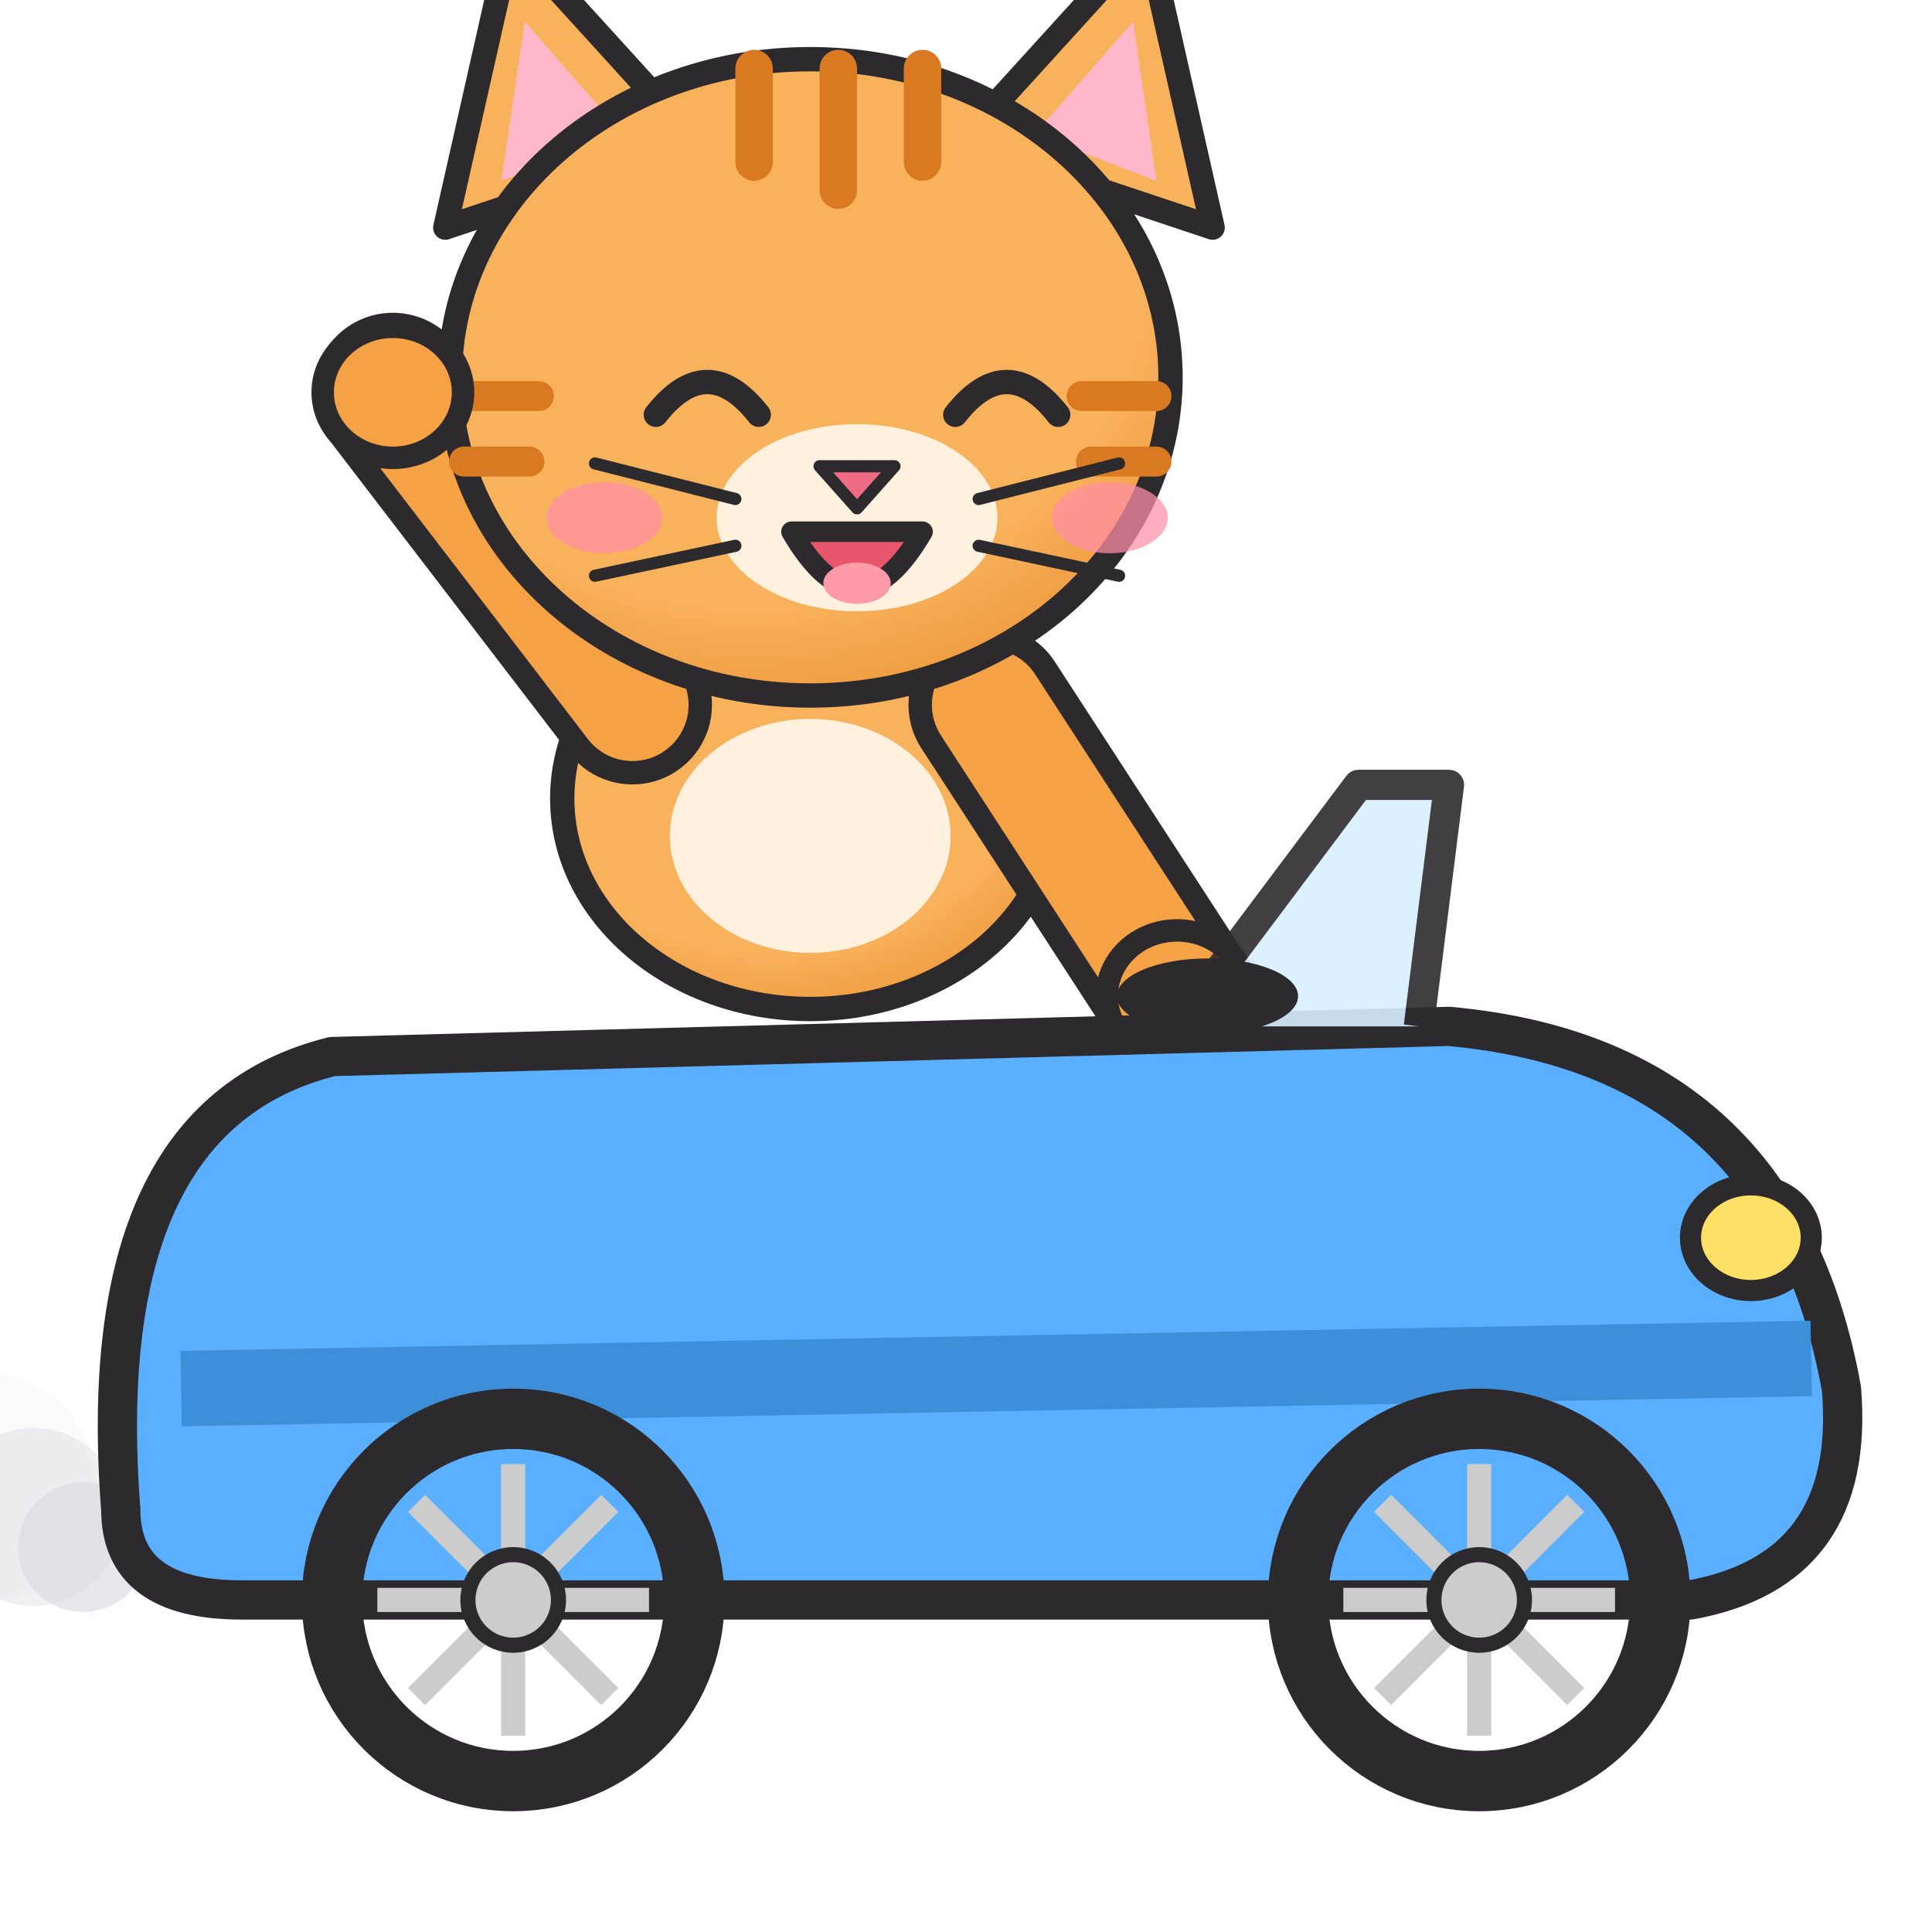
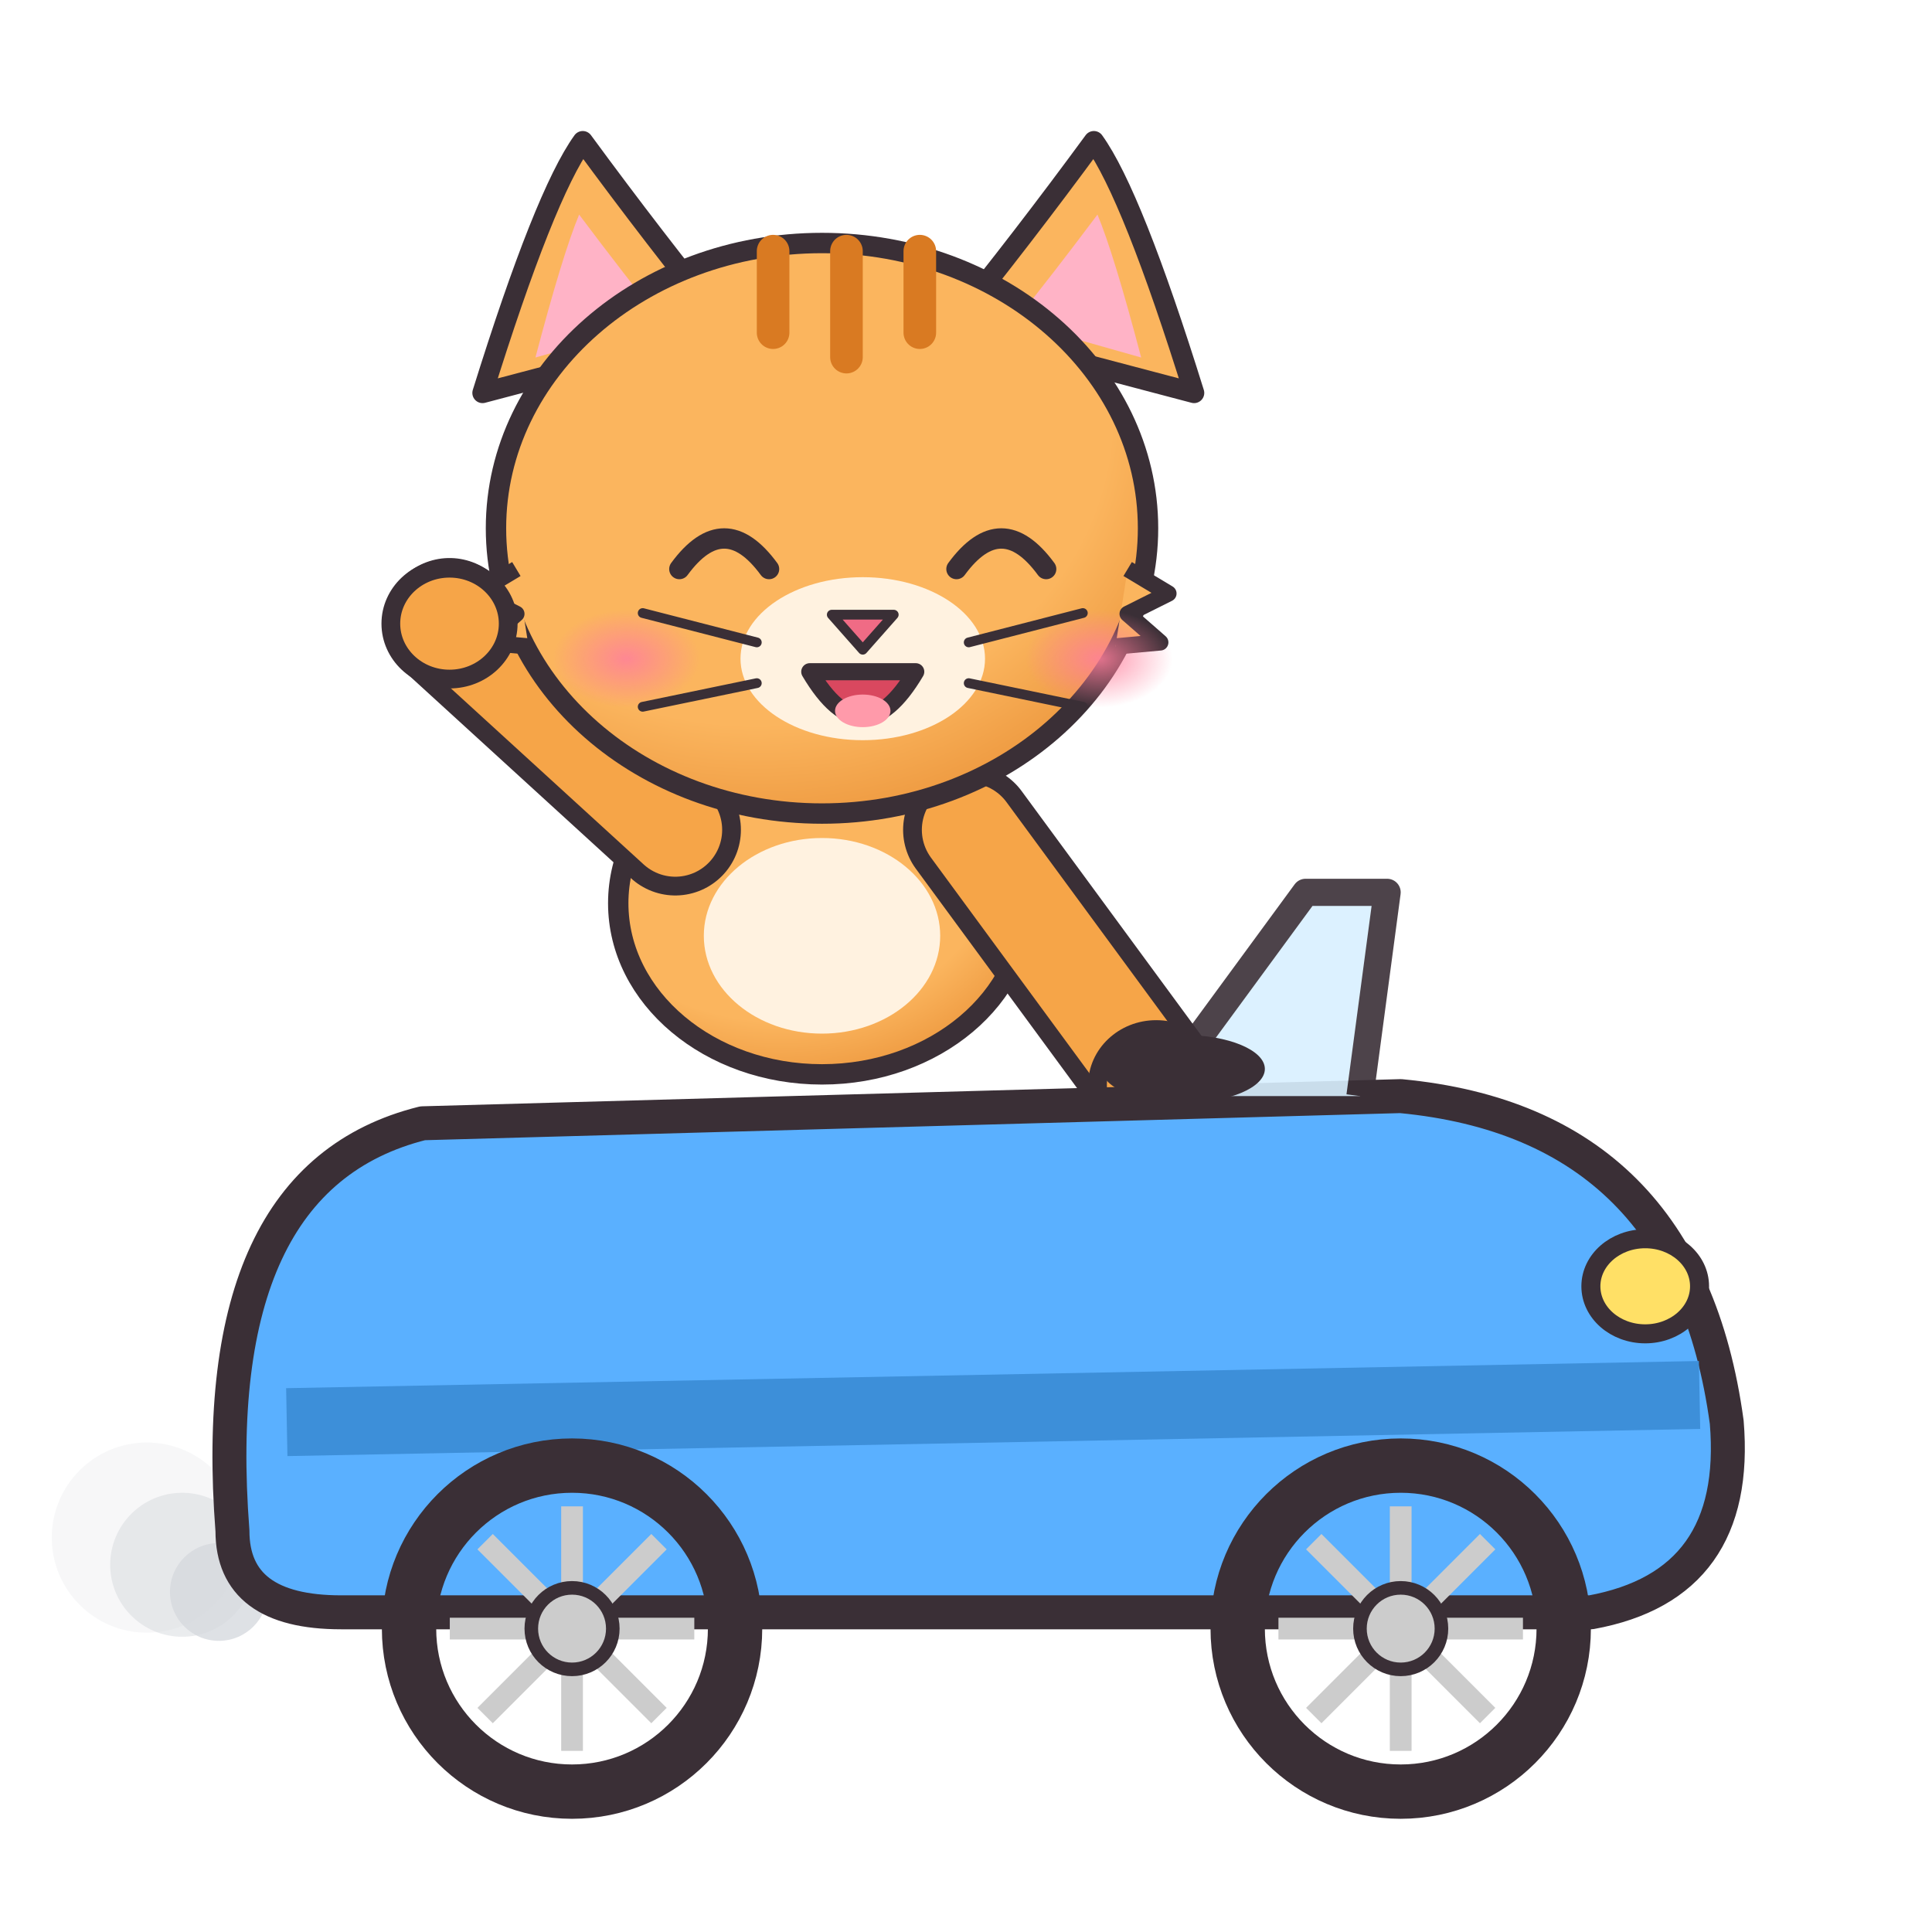
<svg xmlns="http://www.w3.org/2000/svg" viewBox="0 0 128 128" width="128" height="128">
  <defs>
-     <radialGradient id="furcatrideCar1" cx="42%" cy="32%" r="75%">
-       <stop offset="0" stop-color="#f9b25c" />
-       <stop offset="0.72" stop-color="#f9b25c" />
-       <stop offset="1" stop-color="#ec9537" />
+     <radialGradient id="fur" cx="40%" cy="30%" r="78%">
+       <stop offset="0" stop-color="#fbb55e" />
+       <stop offset="0.7" stop-color="#fbb55e" />
+       <stop offset="1" stop-color="#ea9238" />
+     </radialGradient>
+     <radialGradient id="pupil" cx="38%" cy="32%" r="75%">
+       <stop offset="0" stop-color="#6a5c6e" />
+       <stop offset="0.55" stop-color="#2a2129" />
+       <stop offset="1" stop-color="#140f14" />
+     </radialGradient>
+     <radialGradient id="blush">
+       <stop offset="0" stop-color="#ff7f9c" stop-opacity=".85" />
+       <stop offset="1" stop-color="#ff7f9c" stop-opacity="0" />
+     </radialGradient>
+     <radialGradient id="hot">
+       <stop offset="0" stop-color="#ff4d4d" stop-opacity=".9" />
+       <stop offset="1" stop-color="#ff4d4d" stop-opacity="0" />
+     </radialGradient>
+     <radialGradient id="shadow">
+       <stop offset="0" stop-color="#000" stop-opacity=".26" />
+       <stop offset="1" stop-color="#000" stop-opacity="0" />
    </radialGradient>
  </defs>
-   <ellipse cx="5.5" cy="102.5" rx="4.3" ry="4.3" fill="#d6d9de" opacity="0.6" />
-   <ellipse cx="2.2" cy="100.5" rx="5.9" ry="5.9" fill="#d6d9de" opacity="0.4" />
-   <ellipse cx="-1.2" cy="98.5" rx="7.6" ry="7.6" fill="#d6d9de" opacity="0.1" />
-   <g transform="translate(14 -6) scale(0.62) rotate(0 64 122)">
-     <ellipse cx="64" cy="95" rx="26.5" ry="22.5" fill="url(#furcatrideCar1)" stroke="#2d2a2e" stroke-width="2.6" />
-     <ellipse cx="64" cy="99" rx="15" ry="12.5" fill="#fff1de" />
-     <line x1="45" y1="85" x2="19.4" y2="51.6" stroke-linecap="round" stroke="#2d2a2e" stroke-width="17" />
-     <line x1="45" y1="85" x2="19.4" y2="51.6" stroke-linecap="round" stroke="#f5a246" stroke-width="12" />
-     <line x1="83" y1="85" x2="103.2" y2="116.1" stroke-linecap="round" stroke="#2d2a2e" stroke-width="17" />
-     <line x1="83" y1="85" x2="103.2" y2="116.1" stroke-linecap="round" stroke="#f5a246" stroke-width="12" />
-     <g transform="rotate(0 39 28)">
-       <path d="M25 34 L32 3 L52 25 Z" fill="#f9b25c" stroke="#2d2a2e" stroke-width="2.6" stroke-linejoin="round" />
-       <path d="M31 29 L33.5 12 L44 24 Z" fill="#ffb8c9" />
+   <g transform="translate(64 125) scale(0.9) translate(-64 -125)">
+     <ellipse cx="9" cy="103.3" rx="3.6" ry="3.6" fill="#d6d9de" opacity="0.8" />
+     <ellipse cx="6.3" cy="101.3" rx="5.3" ry="5.3" fill="#d6d9de" opacity="0.5" />
+     <ellipse cx="3.7" cy="99.3" rx="7" ry="7" fill="#d6d9de" opacity="0.2" />
+     <g transform="translate(15 -6.2) scale(0.6) rotate(0 64 124)">
+       <g transform="translate(64 124) scale(1 1) translate(-64 -124)">
+         <ellipse cx="64" cy="98" rx="25" ry="21" fill="url(#fur)" stroke="#3a2f36" stroke-width="2.5" />
+         <ellipse cx="64" cy="102" rx="14.5" ry="12" fill="#fff2e0" />
+         <line x1="46" y1="89" x2="18.3" y2="63.7" stroke-linecap="round" stroke="#3a2f36" stroke-width="16.1" />
+         <line x1="46" y1="89" x2="18.3" y2="63.7" stroke-linecap="round" stroke="#f6a548" stroke-width="11.5" />
+         <line x1="82" y1="89" x2="105" y2="120.3" stroke-linecap="round" stroke="#3a2f36" stroke-width="16.1" />
+         <line x1="82" y1="89" x2="105" y2="120.3" stroke-linecap="round" stroke="#f6a548" stroke-width="11.5" />
+         <g transform="translate(0 0) rotate(0 64 80)">
+           <g transform="rotate(6 38 30)">
+             <path d="M23 37 Q28 12 32 5 Q42 16 52 26 Z" fill="#fbb55e" stroke="#3a2f36" stroke-width="2.5" stroke-linejoin="round" />
+             <path d="M29 32 Q31 19 32.5 14 Q39 21 44 26 Z" fill="#ffb3c6" />
+           </g>
+           <g transform="rotate(-6 94 30)">
+             <path d="M109 37 Q104 12 100 5 Q90 16 80 26 Z" fill="#fbb55e" stroke="#3a2f36" stroke-width="2.5" stroke-linejoin="round" />
+             <path d="M103 32 Q101 19 99.5 14 Q93 21 88 26 Z" fill="#ffb3c6" />
+           </g>
+           <ellipse cx="64" cy="52" rx="40" ry="35" fill="url(#fur)" stroke="#3a2f36" stroke-width="2.5" />
+           <path d="M58 18 v10" stroke="#d97a22" stroke-width="4" stroke-linecap="round" />
+           <path d="M67 18 v13" stroke="#d97a22" stroke-width="4" stroke-linecap="round" />
+           <path d="M76 18 v10" stroke="#d97a22" stroke-width="4" stroke-linecap="round" />
+           <path d="M26.5 57 l-5 3 l5 2.5 l-4 3.5 l5.5 0.5" fill="#fbb55e" stroke="#3a2f36" stroke-width="2" stroke-linejoin="round" />
+           <path d="M101.5 57 l5 3 l-5 2.5 l4 3.5 l-5.5 0.5" fill="#fbb55e" stroke="#3a2f36" stroke-width="2" stroke-linejoin="round" />
+           <ellipse cx="69" cy="68" rx="15" ry="10" fill="#fff2e0" />
+           <path d="M46.5 57 q5.5 -7.5 11 0" fill="none" stroke="#3a2f36" stroke-width="2.5" stroke-linecap="round" stroke-linejoin="round" />
+           <path d="M80.5 57 q5.5 -7.5 11 0" fill="none" stroke="#3a2f36" stroke-width="2.5" stroke-linecap="round" stroke-linejoin="round" />
+           <ellipse cx="40" cy="68" rx="9" ry="6" fill="url(#blush)" />
+           <ellipse cx="98" cy="68" rx="9" ry="6" fill="url(#blush)" />
+           <path d="M65.2 62.6 h7.6 l-3.8 4.3 z" fill="#f06b85" stroke="#3a2f36" stroke-width="1.2" stroke-linejoin="round" />
+           <path d="M56 66 l-14 -3.6" stroke="#3a2f36" stroke-width="1.2" stroke-linecap="round" />
+           <path d="M56 71 l-14 2.9" stroke="#3a2f36" stroke-width="1.2" stroke-linecap="round" />
+           <path d="M82 66 l14 -3.6" stroke="#3a2f36" stroke-width="1.2" stroke-linecap="round" />
+           <path d="M82 71 l14 2.9" stroke="#3a2f36" stroke-width="1.2" stroke-linecap="round" />
+           <path d="M62.5 69.6 q6.5 11 13 0 z" fill="#d9485f" stroke="#3a2f36" stroke-width="2.1" stroke-linecap="round" stroke-linejoin="round" />
+           <ellipse cx="69" cy="74.4" rx="3.4" ry="2" fill="#ff9aaa" />
+         </g>
+         <ellipse cx="18.3" cy="63.7" rx="7.2" ry="6.8" fill="#f6a548" stroke="#3a2f36" stroke-width="2.3" />
+         <ellipse cx="105" cy="120.3" rx="7.2" ry="6.8" fill="#f6a548" stroke="#3a2f36" stroke-width="2.3" />
+       </g>
    </g>
-     <g transform="rotate(0 93 28)">
-       <path d="M107 34 L100 3 L80 25 Z" fill="#f9b25c" stroke="#2d2a2e" stroke-width="2.6" stroke-linejoin="round" />
-       <path d="M101 29 L98.5 12 L88 24 Z" fill="#ffb8c9" />
+     <g transform="translate(0 -1.2)">
+       <path d="M10 100 Q8 74 24 70 L96 68 Q117 70 120 92 Q121 104 110 106 L18 106 Q10 106 10 100 Z" fill="#5ab0ff" stroke="#3a2f36" stroke-width="2.5" stroke-linejoin="round" />
+       <path d="M14 92 L118 90" stroke="#3d8fd9" stroke-width="5" />
+       <ellipse cx="114" cy="82" rx="4" ry="3.5" fill="#ffe066" stroke="#3a2f36" stroke-width="1.4" />
+       <path d="M78 68 L89 53 L95 53 L93 68" fill="#d8f0ff" stroke="#3a2f36" stroke-width="2" stroke-linejoin="round" opacity=".9" />
+       <ellipse cx="80" cy="66" rx="6" ry="2.5" fill="#3a2f36" />
    </g>
-     <ellipse cx="64" cy="50" rx="38.5" ry="34" fill="url(#furcatrideCar1)" stroke="#2d2a2e" stroke-width="2.6" />
-     <path d="M58 17 v10" stroke="#d97a22" stroke-width="4" stroke-linecap="round" />
-     <path d="M67 17 v13" stroke="#d97a22" stroke-width="4" stroke-linecap="round" />
-     <path d="M76 17 v10" stroke="#d97a22" stroke-width="4" stroke-linecap="round" />
-     <path d="M27 52 h8 M27 59 h7 M101 52 h-8 M101 59 h-7" stroke="#d97a22" stroke-width="3.2" stroke-linecap="round" />
-     <ellipse cx="69" cy="65" rx="15" ry="10" fill="#fff1de" />
-     <path d="M47.5 54 q5.5 -7 11 0" fill="none" stroke="#2d2a2e" stroke-width="2.6" stroke-linecap="round" stroke-linejoin="round" />
-     <path d="M79.5 54 q5.5 -7 11 0" fill="none" stroke="#2d2a2e" stroke-width="2.6" stroke-linecap="round" stroke-linejoin="round" />
-     <ellipse cx="42" cy="65" rx="6.2" ry="3.8" fill="#ff8fa6" opacity="0.72" />
-     <ellipse cx="96" cy="65" rx="6.2" ry="3.8" fill="#ff8fa6" opacity="0.72" />
-     <path d="M65 59.5 h8 l-4 4.5 z" fill="#f06b85" stroke="#2d2a2e" stroke-width="1.3" stroke-linejoin="round" />
-     <path d="M56 63 l-15 -3.8" stroke="#2d2a2e" stroke-width="1.3" stroke-linecap="round" />
-     <path d="M56 68 l-15 3.2" stroke="#2d2a2e" stroke-width="1.3" stroke-linecap="round" />
-     <path d="M82 63 l15 -3.8" stroke="#2d2a2e" stroke-width="1.3" stroke-linecap="round" />
-     <path d="M82 68 l15 3.2" stroke="#2d2a2e" stroke-width="1.3" stroke-linecap="round" />
-     <path d="M62 66.5 q7 12 14 0 z" fill="#e8576b" stroke="#2d2a2e" stroke-width="2.2" stroke-linecap="round" stroke-linejoin="round" />
-     <ellipse cx="69" cy="72" rx="3.6" ry="2.2" fill="#ff9aa8" />
-     <ellipse cx="19.4" cy="51.6" rx="7.5" ry="7" fill="#f5a246" stroke="#2d2a2e" stroke-width="2.4" />
-     <ellipse cx="103.2" cy="116.1" rx="7.5" ry="7" fill="#f5a246" stroke="#2d2a2e" stroke-width="2.4" />
+     <ellipse cx="35" cy="106" rx="12" ry="12" fill="none" stroke="#3a2f36" stroke-width="4" />
+     <path d="M35 115 L35 97 M28.6 112.4 L41.4 99.6 M26 106 L44 106 M28.6 99.6 L41.4 112.4" stroke="#ccc" stroke-width="1.6" />
+     <ellipse cx="35" cy="106" rx="3" ry="3" fill="#ccc" stroke="#3a2f36" stroke-width="1" />
+     <ellipse cx="96" cy="106" rx="12" ry="12" fill="none" stroke="#3a2f36" stroke-width="4" />
+     <path d="M96 115 L96 97 M89.6 112.4 L102.4 99.6 M87 106 L105 106 M89.6 99.6 L102.4 112.4" stroke="#ccc" stroke-width="1.6" />
+     <ellipse cx="96" cy="106" rx="3" ry="3" fill="#ccc" stroke="#3a2f36" stroke-width="1" />
  </g>
-   <path d="M8 100 Q6 74 22 70 L96 68 Q118 70 122 92 Q123 104 112 106 L16 106 Q8 106 8 100 Z" fill="#5ab0ff" stroke="#2d2a2e" stroke-width="2.6" stroke-linejoin="round" />
-   <path d="M12 92 L120 90" stroke="#3d8fd9" stroke-width="5" />
-   <ellipse cx="116" cy="82" rx="4" ry="3.5" fill="#ffe066" stroke="#2d2a2e" stroke-width="1.4" />
-   <path d="M78 68 L90 52 L96 52 L94 68" fill="#d8f0ff" stroke="#2d2a2e" stroke-width="2" stroke-linejoin="round" opacity=".9" />
-   <ellipse cx="80" cy="66" rx="6" ry="2.5" fill="#2d2a2e" />
-   <ellipse cx="34" cy="106" rx="12" ry="12" fill="none" stroke="#2d2a2e" stroke-width="4" />
-   <path d="M43 106 L25 106 M40.4 112.4 L27.6 99.6 M34 115 L34 97 M27.6 112.4 L40.4 99.6" stroke="#ccc" stroke-width="1.6" />
-   <ellipse cx="34" cy="106" rx="3" ry="3" fill="#ccc" stroke="#2d2a2e" stroke-width="1" />
-   <ellipse cx="98" cy="106" rx="12" ry="12" fill="none" stroke="#2d2a2e" stroke-width="4" />
-   <path d="M107 106 L89 106 M104.4 112.4 L91.6 99.6 M98 115 L98 97 M91.6 112.4 L104.4 99.6" stroke="#ccc" stroke-width="1.6" />
-   <ellipse cx="98" cy="106" rx="3" ry="3" fill="#ccc" stroke="#2d2a2e" stroke-width="1" />
</svg>
